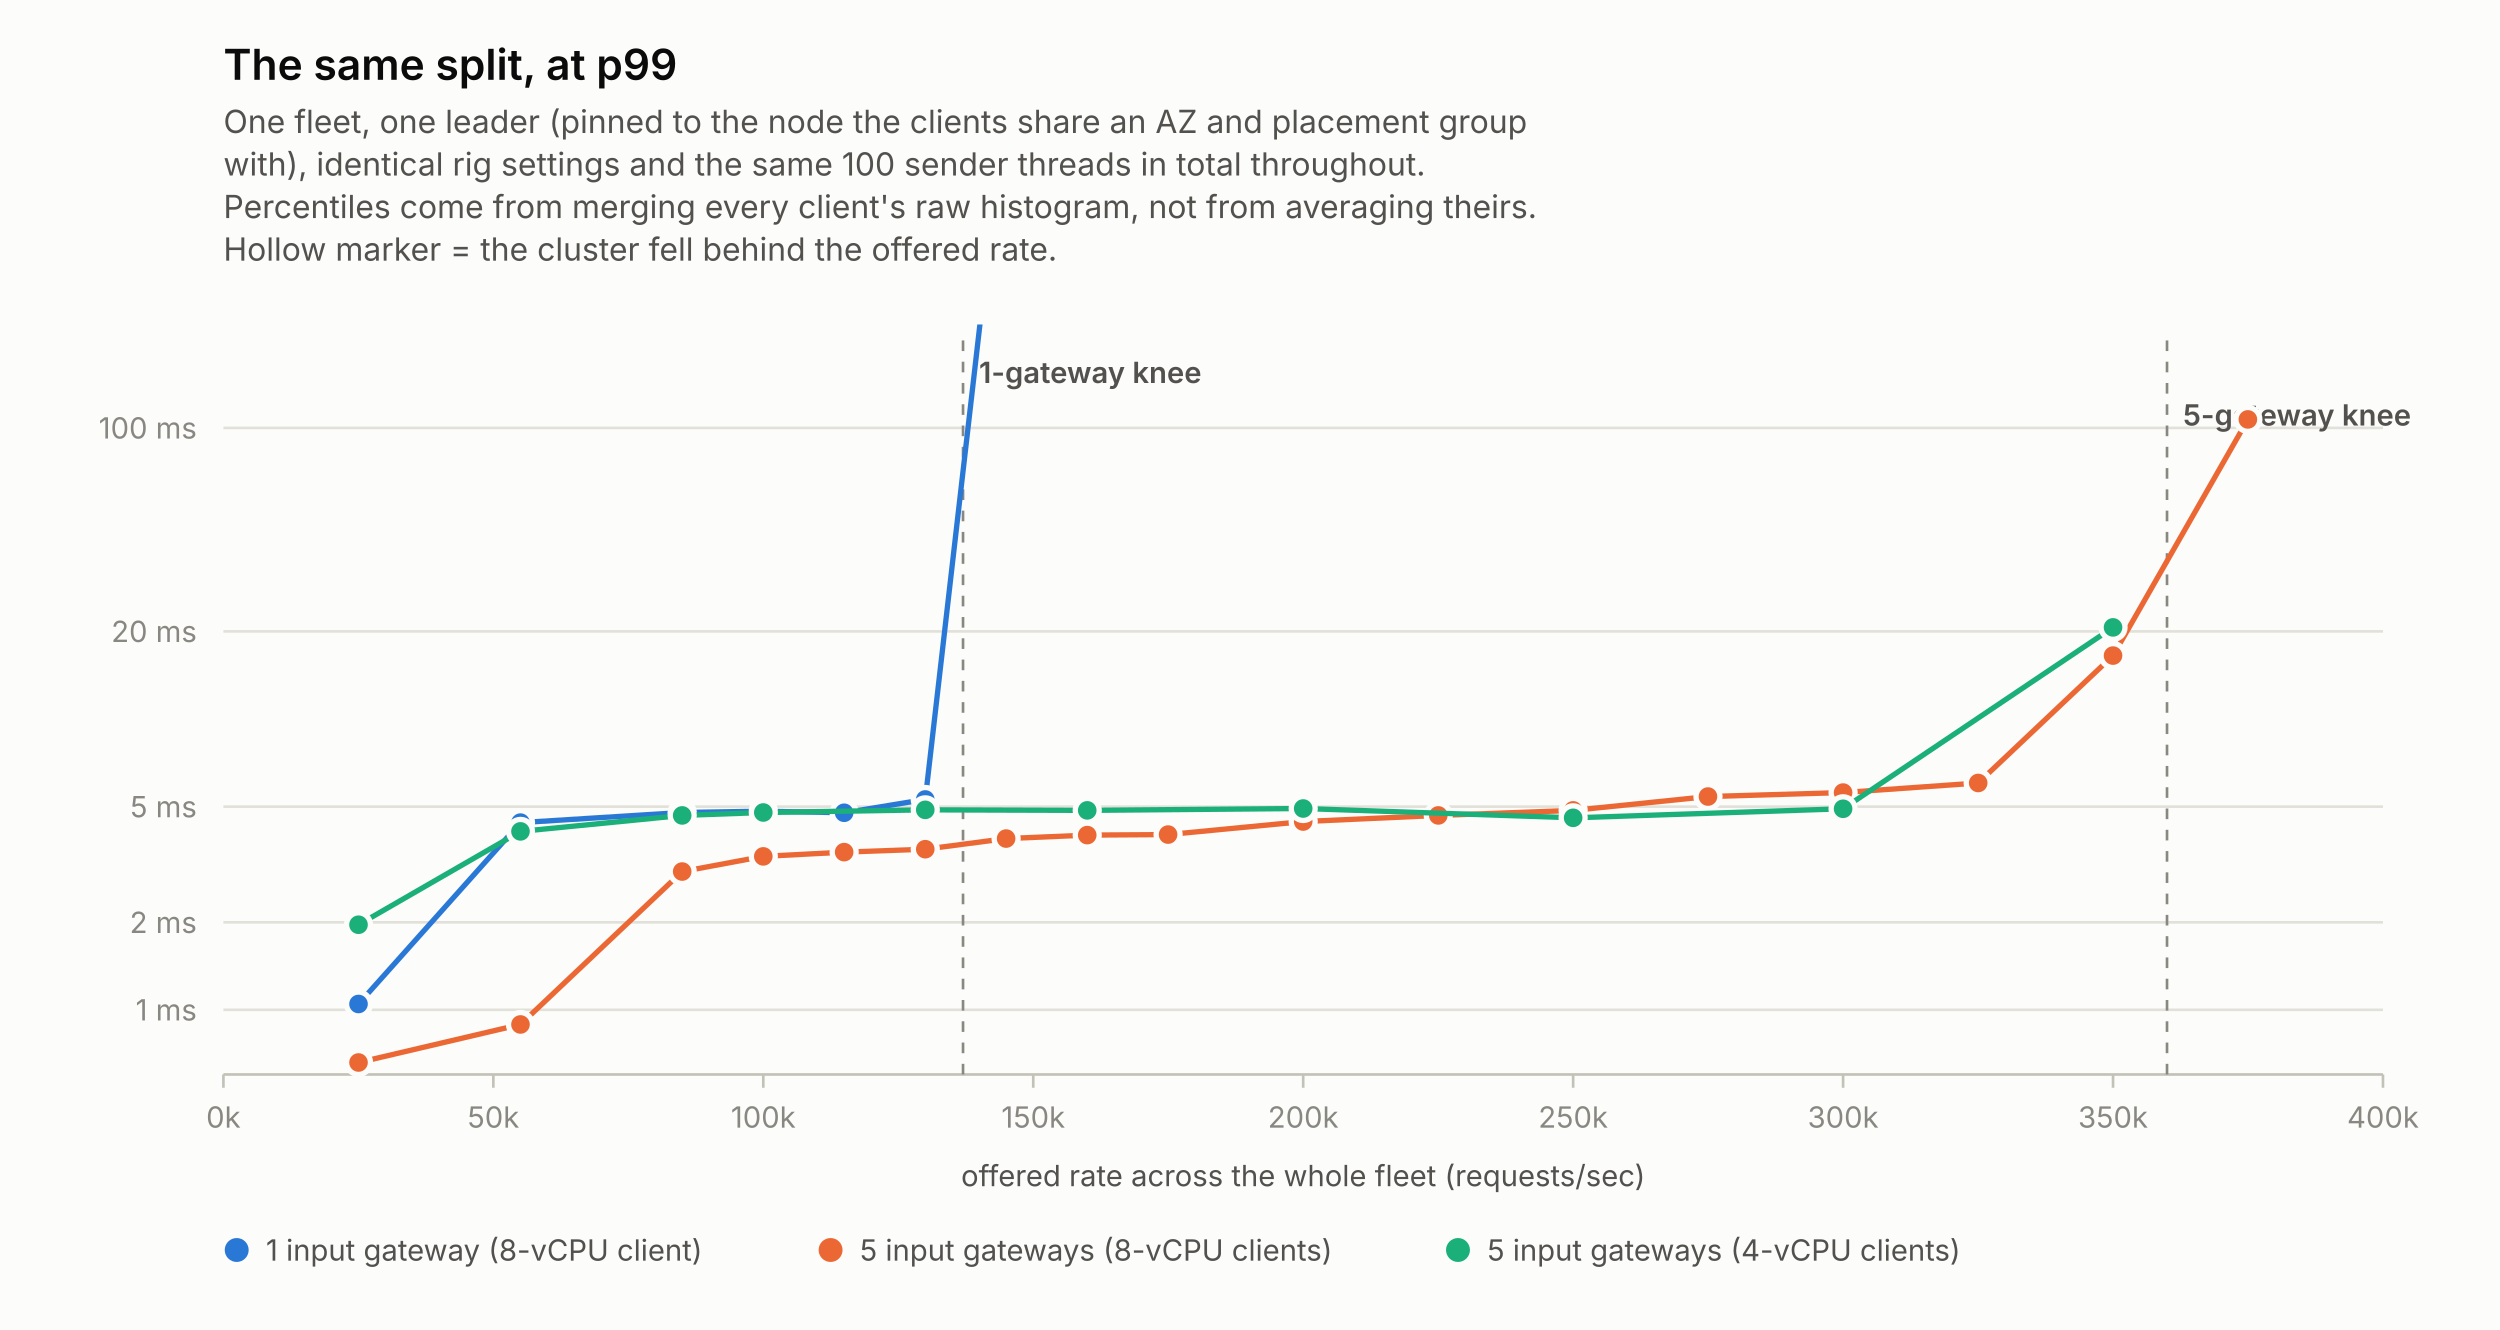
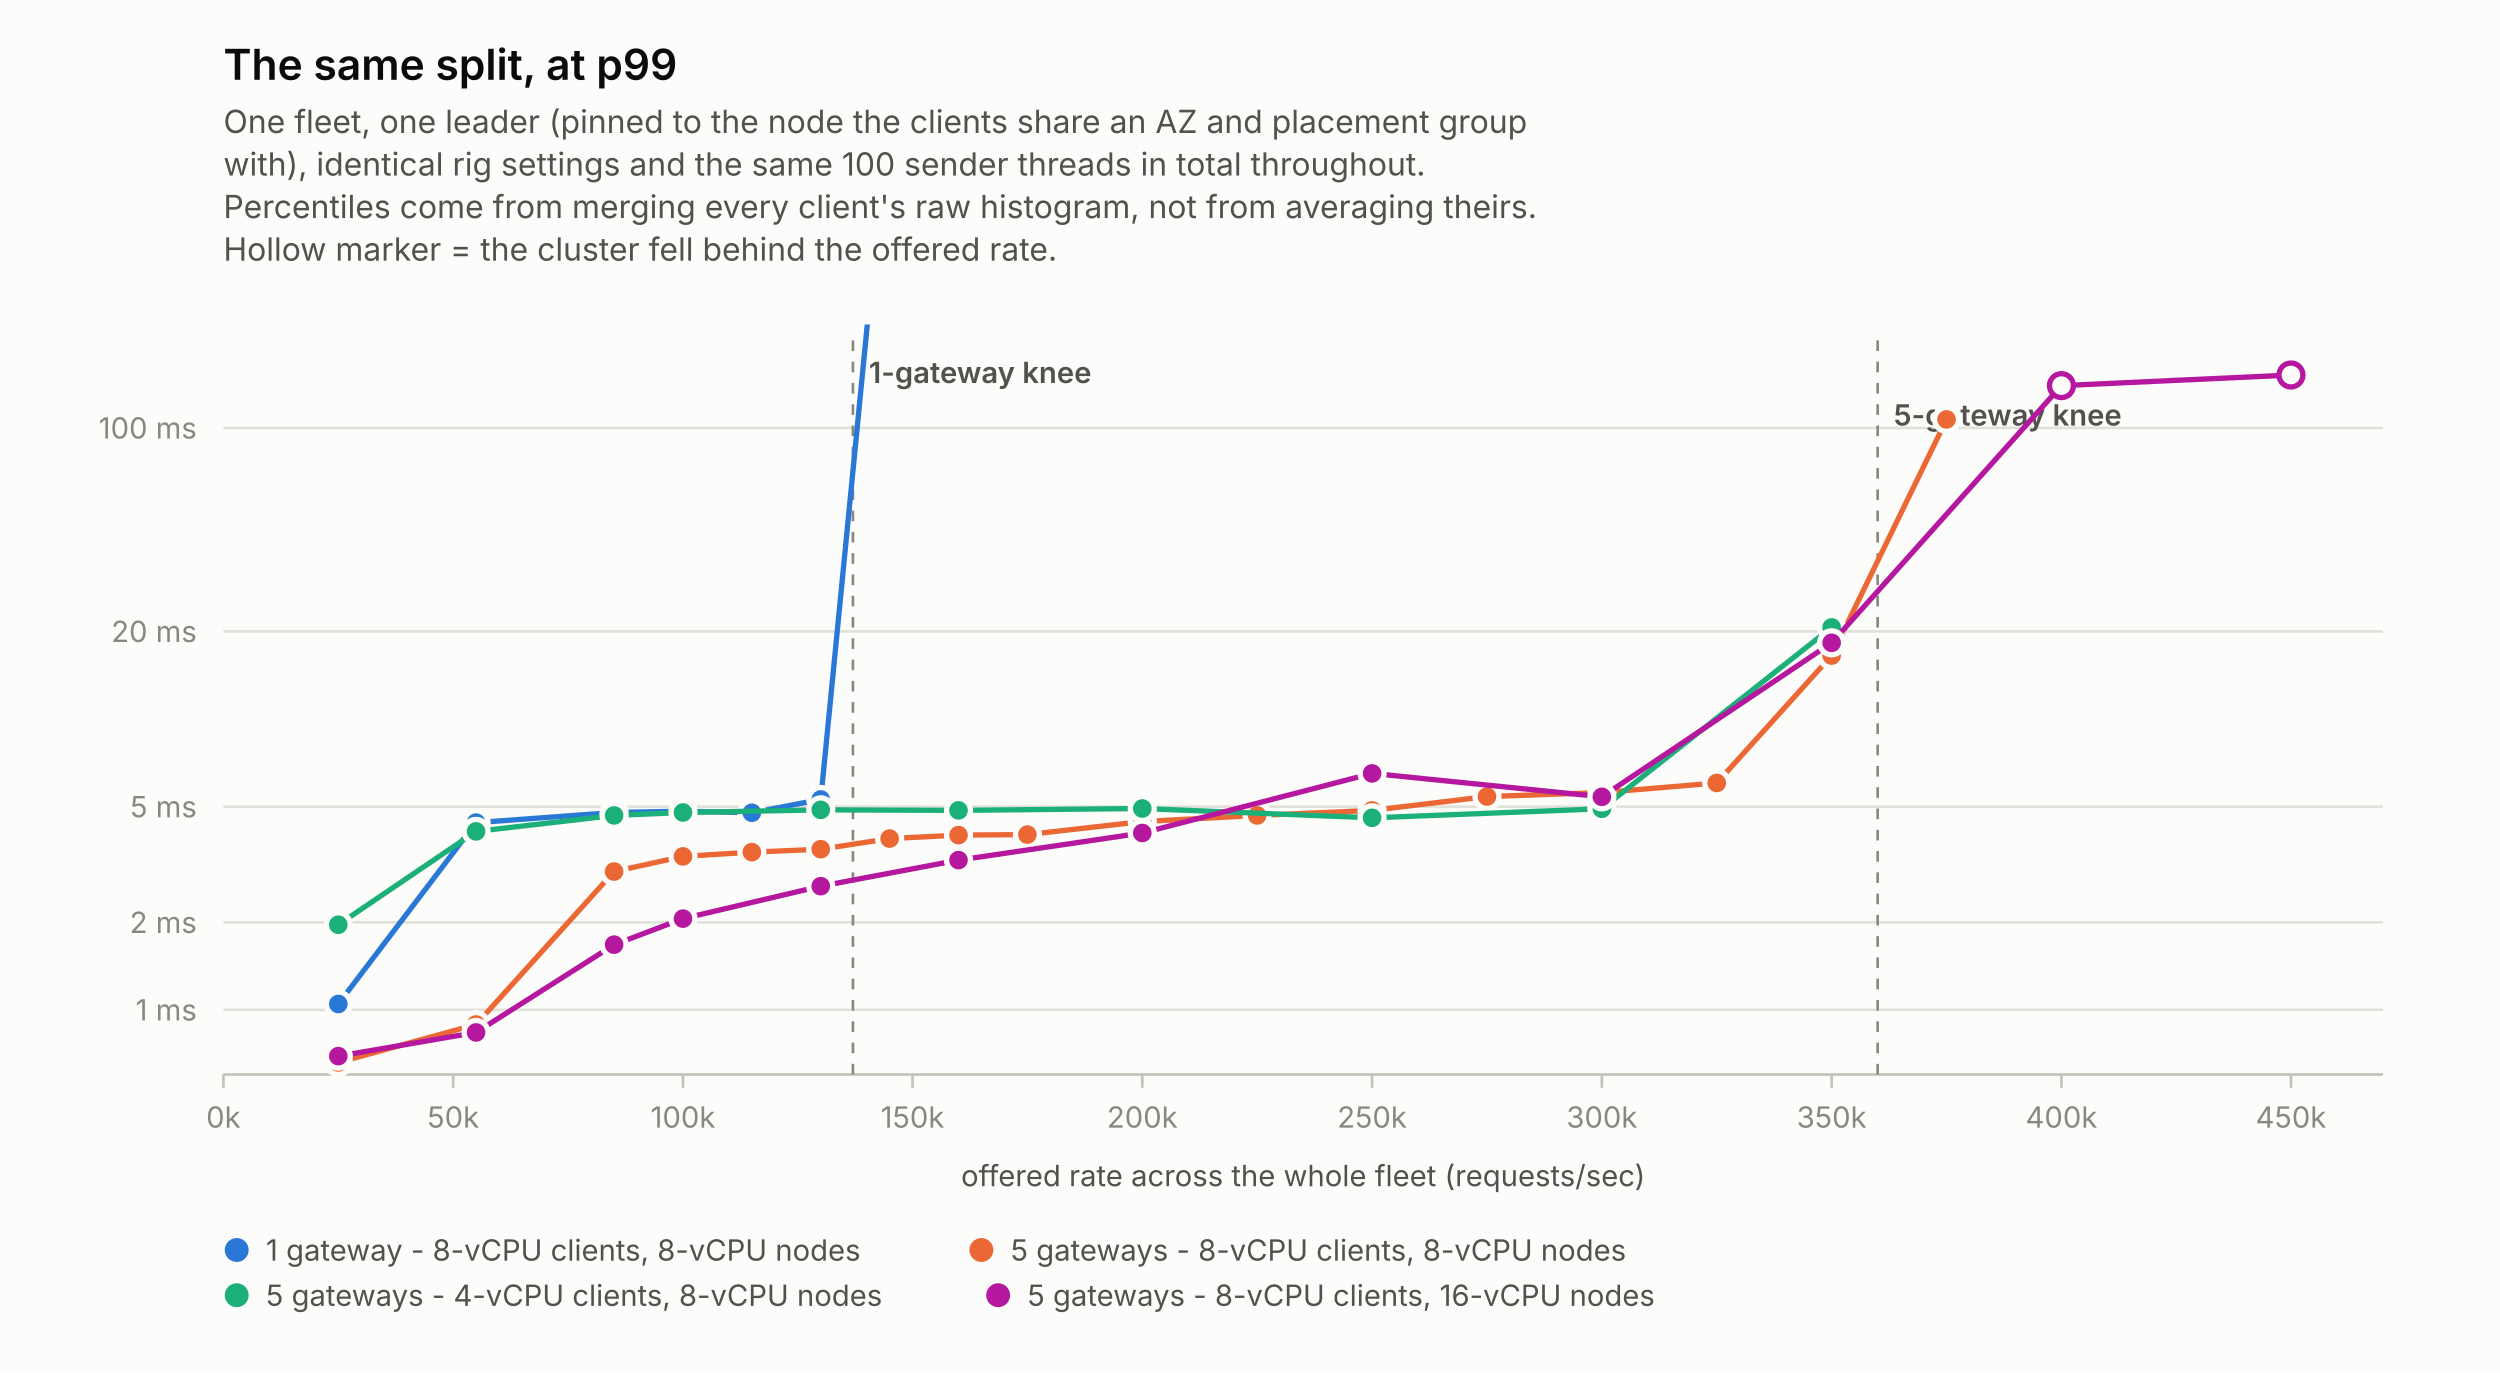
- <svg xmlns="http://www.w3.org/2000/svg" width="940" height="500" viewBox="0 0 940 500" font-family="system-ui,-apple-system,&quot;Segoe UI&quot;,sans-serif" role="img" aria-label="The same split, at p99">
-   <rect width="940" height="500" fill="#fcfcfb" />
+ <svg xmlns="http://www.w3.org/2000/svg" width="940" height="516" viewBox="0 0 940 516" font-family="system-ui,-apple-system,&quot;Segoe UI&quot;,sans-serif" role="img" aria-label="The same split, at p99">
+   <rect width="940" height="516" fill="#fcfcfb" />
  <text x="84" y="30" font-size="16" font-weight="600" fill="#0b0b0b">The same split, at p99</text>
  <text x="84" y="50" font-size="12" fill="#52514e">One fleet, one leader (pinned to the node the clients share an AZ and placement group</text>
  <text x="84" y="66" font-size="12" fill="#52514e">with), identical rig settings and the same 100 sender threads in total throughout.</text>
  <text x="84" y="82" font-size="12" fill="#52514e">Percentiles come from merging every client's raw histogram, not from averaging theirs.</text>
  <text x="84" y="98" font-size="12" fill="#52514e">Hollow marker = the cluster fell behind the offered rate.</text>
  <line x1="84" y1="379.7" x2="896" y2="379.7" stroke="#e1e0d9" />
  <text x="74" y="383.7" font-size="11" fill="#898781" text-anchor="end">1 ms</text>
  <line x1="84" y1="346.8" x2="896" y2="346.8" stroke="#e1e0d9" />
  <text x="74" y="350.8" font-size="11" fill="#898781" text-anchor="end">2 ms</text>
  <line x1="84" y1="303.3" x2="896" y2="303.3" stroke="#e1e0d9" />
  <text x="74" y="307.3" font-size="11" fill="#898781" text-anchor="end">5 ms</text>
  <line x1="84" y1="237.4" x2="896" y2="237.4" stroke="#e1e0d9" />
  <text x="74" y="241.4" font-size="11" fill="#898781" text-anchor="end">20 ms</text>
  <line x1="84" y1="160.9" x2="896" y2="160.9" stroke="#e1e0d9" />
  <text x="74" y="164.9" font-size="11" fill="#898781" text-anchor="end">100 ms</text>
  <line x1="84" y1="404" x2="896" y2="404" stroke="#c3c2b7" />
  <line x1="84.0" y1="404" x2="84.0" y2="409" stroke="#c3c2b7" />
  <text x="84.0" y="424" font-size="11" fill="#898781" text-anchor="middle">0k</text>
-   <line x1="185.5" y1="404" x2="185.5" y2="409" stroke="#c3c2b7" />
-   <text x="185.5" y="424" font-size="11" fill="#898781" text-anchor="middle">50k</text>
-   <line x1="287.0" y1="404" x2="287.0" y2="409" stroke="#c3c2b7" />
-   <text x="287.0" y="424" font-size="11" fill="#898781" text-anchor="middle">100k</text>
-   <line x1="388.5" y1="404" x2="388.5" y2="409" stroke="#c3c2b7" />
-   <text x="388.5" y="424" font-size="11" fill="#898781" text-anchor="middle">150k</text>
-   <line x1="490.0" y1="404" x2="490.0" y2="409" stroke="#c3c2b7" />
-   <text x="490.0" y="424" font-size="11" fill="#898781" text-anchor="middle">200k</text>
-   <line x1="591.5" y1="404" x2="591.5" y2="409" stroke="#c3c2b7" />
-   <text x="591.5" y="424" font-size="11" fill="#898781" text-anchor="middle">250k</text>
-   <line x1="693.0" y1="404" x2="693.0" y2="409" stroke="#c3c2b7" />
-   <text x="693.0" y="424" font-size="11" fill="#898781" text-anchor="middle">300k</text>
-   <line x1="794.5" y1="404" x2="794.5" y2="409" stroke="#c3c2b7" />
-   <text x="794.5" y="424" font-size="11" fill="#898781" text-anchor="middle">350k</text>
-   <line x1="896.0" y1="404" x2="896.0" y2="409" stroke="#c3c2b7" />
-   <text x="896.0" y="424" font-size="11" fill="#898781" text-anchor="middle">400k</text>
+   <line x1="170.4" y1="404" x2="170.4" y2="409" stroke="#c3c2b7" />
+   <text x="170.4" y="424" font-size="11" fill="#898781" text-anchor="middle">50k</text>
+   <line x1="256.8" y1="404" x2="256.8" y2="409" stroke="#c3c2b7" />
+   <text x="256.8" y="424" font-size="11" fill="#898781" text-anchor="middle">100k</text>
+   <line x1="343.1" y1="404" x2="343.1" y2="409" stroke="#c3c2b7" />
+   <text x="343.1" y="424" font-size="11" fill="#898781" text-anchor="middle">150k</text>
+   <line x1="429.5" y1="404" x2="429.5" y2="409" stroke="#c3c2b7" />
+   <text x="429.5" y="424" font-size="11" fill="#898781" text-anchor="middle">200k</text>
+   <line x1="515.9" y1="404" x2="515.9" y2="409" stroke="#c3c2b7" />
+   <text x="515.9" y="424" font-size="11" fill="#898781" text-anchor="middle">250k</text>
+   <line x1="602.3" y1="404" x2="602.3" y2="409" stroke="#c3c2b7" />
+   <text x="602.3" y="424" font-size="11" fill="#898781" text-anchor="middle">300k</text>
+   <line x1="688.7" y1="404" x2="688.7" y2="409" stroke="#c3c2b7" />
+   <text x="688.7" y="424" font-size="11" fill="#898781" text-anchor="middle">350k</text>
+   <line x1="775.1" y1="404" x2="775.1" y2="409" stroke="#c3c2b7" />
+   <text x="775.1" y="424" font-size="11" fill="#898781" text-anchor="middle">400k</text>
+   <line x1="861.4" y1="404" x2="861.4" y2="409" stroke="#c3c2b7" />
+   <text x="861.4" y="424" font-size="11" fill="#898781" text-anchor="middle">450k</text>
  <text x="490" y="446" font-size="11" fill="#52514e" text-anchor="middle">offered rate across the whole fleet (requests/sec)</text>
-   <line x1="362.1" y1="128" x2="362.1" y2="404" stroke="#898781" stroke-width="1" stroke-dasharray="4 4" />
-   <text x="368.1" y="144" font-size="11" font-weight="600" fill="#52514e">1-gateway knee</text>
-   <line x1="814.8" y1="128" x2="814.8" y2="404" stroke="#898781" stroke-width="1" stroke-dasharray="4 4" />
-   <text x="820.8" y="160" font-size="11" font-weight="600" fill="#52514e">5-gateway knee</text>
+   <line x1="320.7" y1="128" x2="320.7" y2="404" stroke="#898781" stroke-width="1" stroke-dasharray="4 4" />
+   <text x="326.7" y="144" font-size="11" font-weight="600" fill="#52514e">1-gateway knee</text>
+   <line x1="706.0" y1="128" x2="706.0" y2="404" stroke="#898781" stroke-width="1" stroke-dasharray="4 4" />
+   <text x="712.0" y="160" font-size="11" font-weight="600" fill="#52514e">5-gateway knee</text>
  <defs>
    <clipPath id="p">
      <rect x="78" y="122" width="824" height="288" />
    </clipPath>
  </defs>
  <g clip-path="url(#p)">
-     <path d="M134.8,377.5 L195.7,309.3 L256.5,305.5 L287.0,305.0 L317.4,305.6 L347.9,300.6 L378.3,36.4 L408.8,-25.4 L439.2,-48.9 L490.0,-75.8 L540.8,-92.5" fill="none" stroke="#2a78d6" stroke-width="2" stroke-linejoin="round" />
-     <circle cx="134.8" cy="377.5" r="4.5" fill="#2a78d6" stroke="#fcfcfb" stroke-width="2" />
-     <circle cx="195.7" cy="309.3" r="4.5" fill="#2a78d6" stroke="#fcfcfb" stroke-width="2" />
-     <circle cx="256.5" cy="305.5" r="4.5" fill="#2a78d6" stroke="#fcfcfb" stroke-width="2" />
-     <circle cx="287.0" cy="305.0" r="4.5" fill="#2a78d6" stroke="#fcfcfb" stroke-width="2" />
-     <circle cx="317.4" cy="305.6" r="4.5" fill="#2a78d6" stroke="#fcfcfb" stroke-width="2" />
-     <circle cx="347.9" cy="300.6" r="4.5" fill="#2a78d6" stroke="#fcfcfb" stroke-width="2" />
-     <circle cx="378.3" cy="36.4" r="4.5" fill="#fcfcfb" stroke="#2a78d6" stroke-width="2" />
-     <circle cx="408.8" cy="-25.4" r="4.5" fill="#fcfcfb" stroke="#2a78d6" stroke-width="2" />
-     <circle cx="439.2" cy="-48.9" r="4.5" fill="#fcfcfb" stroke="#2a78d6" stroke-width="2" />
-     <circle cx="490.0" cy="-75.8" r="4.5" fill="#fcfcfb" stroke="#2a78d6" stroke-width="2" />
-     <circle cx="540.8" cy="-92.5" r="4.5" fill="#fcfcfb" stroke="#2a78d6" stroke-width="2" />
-     <path d="M134.8,399.5 L195.7,385.2 L256.5,327.7 L287.0,322.0 L317.4,320.4 L347.9,319.3 L378.3,315.3 L408.8,314.0 L439.2,313.8 L490.0,308.9 L540.8,306.6 L591.5,304.7 L642.2,299.5 L693.0,298.0 L743.8,294.4 L794.5,246.5 L845.2,157.7" fill="none" stroke="#eb6834" stroke-width="2" stroke-linejoin="round" />
-     <circle cx="134.8" cy="399.5" r="4.5" fill="#eb6834" stroke="#fcfcfb" stroke-width="2" />
-     <circle cx="195.7" cy="385.2" r="4.5" fill="#eb6834" stroke="#fcfcfb" stroke-width="2" />
-     <circle cx="256.5" cy="327.7" r="4.5" fill="#eb6834" stroke="#fcfcfb" stroke-width="2" />
-     <circle cx="287.0" cy="322.0" r="4.5" fill="#eb6834" stroke="#fcfcfb" stroke-width="2" />
-     <circle cx="317.4" cy="320.4" r="4.5" fill="#eb6834" stroke="#fcfcfb" stroke-width="2" />
-     <circle cx="347.9" cy="319.3" r="4.5" fill="#eb6834" stroke="#fcfcfb" stroke-width="2" />
-     <circle cx="378.3" cy="315.3" r="4.5" fill="#eb6834" stroke="#fcfcfb" stroke-width="2" />
-     <circle cx="408.8" cy="314.0" r="4.5" fill="#eb6834" stroke="#fcfcfb" stroke-width="2" />
-     <circle cx="439.2" cy="313.8" r="4.5" fill="#eb6834" stroke="#fcfcfb" stroke-width="2" />
-     <circle cx="490.0" cy="308.9" r="4.5" fill="#eb6834" stroke="#fcfcfb" stroke-width="2" />
-     <circle cx="540.8" cy="306.6" r="4.5" fill="#eb6834" stroke="#fcfcfb" stroke-width="2" />
-     <circle cx="591.5" cy="304.7" r="4.5" fill="#eb6834" stroke="#fcfcfb" stroke-width="2" />
-     <circle cx="642.2" cy="299.5" r="4.5" fill="#eb6834" stroke="#fcfcfb" stroke-width="2" />
-     <circle cx="693.0" cy="298.0" r="4.5" fill="#eb6834" stroke="#fcfcfb" stroke-width="2" />
-     <circle cx="743.8" cy="294.4" r="4.5" fill="#eb6834" stroke="#fcfcfb" stroke-width="2" />
-     <circle cx="794.5" cy="246.5" r="4.5" fill="#eb6834" stroke="#fcfcfb" stroke-width="2" />
-     <circle cx="845.2" cy="157.7" r="4.5" fill="#eb6834" stroke="#fcfcfb" stroke-width="2" />
-     <path d="M134.8,347.7 L195.7,312.6 L256.5,306.6 L287.0,305.5 L347.9,304.5 L408.8,304.7 L490.0,304.0 L591.5,307.5 L693.0,304.1 L794.5,235.9" fill="none" stroke="#1baf7a" stroke-width="2" stroke-linejoin="round" />
-     <circle cx="134.8" cy="347.7" r="4.5" fill="#1baf7a" stroke="#fcfcfb" stroke-width="2" />
-     <circle cx="195.7" cy="312.6" r="4.5" fill="#1baf7a" stroke="#fcfcfb" stroke-width="2" />
-     <circle cx="256.5" cy="306.6" r="4.5" fill="#1baf7a" stroke="#fcfcfb" stroke-width="2" />
-     <circle cx="287.0" cy="305.5" r="4.5" fill="#1baf7a" stroke="#fcfcfb" stroke-width="2" />
-     <circle cx="347.9" cy="304.5" r="4.5" fill="#1baf7a" stroke="#fcfcfb" stroke-width="2" />
-     <circle cx="408.8" cy="304.7" r="4.5" fill="#1baf7a" stroke="#fcfcfb" stroke-width="2" />
-     <circle cx="490.0" cy="304.0" r="4.5" fill="#1baf7a" stroke="#fcfcfb" stroke-width="2" />
-     <circle cx="591.5" cy="307.5" r="4.5" fill="#1baf7a" stroke="#fcfcfb" stroke-width="2" />
-     <circle cx="693.0" cy="304.1" r="4.5" fill="#1baf7a" stroke="#fcfcfb" stroke-width="2" />
-     <circle cx="794.5" cy="235.9" r="4.5" fill="#1baf7a" stroke="#fcfcfb" stroke-width="2" />
+     <path d="M127.2,377.5 L179.0,309.3 L230.9,305.5 L256.8,305.0 L282.7,305.6 L308.6,300.6 L334.5,36.4 L360.4,-25.4 L386.3,-48.9 L429.5,-75.8 L472.7,-92.5" fill="none" stroke="#2a78d6" stroke-width="2" stroke-linejoin="round" />
+     <circle cx="127.2" cy="377.5" r="4.5" fill="#2a78d6" stroke="#fcfcfb" stroke-width="2" />
+     <circle cx="179.0" cy="309.3" r="4.5" fill="#2a78d6" stroke="#fcfcfb" stroke-width="2" />
+     <circle cx="230.9" cy="305.5" r="4.5" fill="#2a78d6" stroke="#fcfcfb" stroke-width="2" />
+     <circle cx="256.8" cy="305.0" r="4.5" fill="#2a78d6" stroke="#fcfcfb" stroke-width="2" />
+     <circle cx="282.7" cy="305.6" r="4.5" fill="#2a78d6" stroke="#fcfcfb" stroke-width="2" />
+     <circle cx="308.6" cy="300.6" r="4.5" fill="#2a78d6" stroke="#fcfcfb" stroke-width="2" />
+     <circle cx="334.5" cy="36.4" r="4.5" fill="#fcfcfb" stroke="#2a78d6" stroke-width="2" />
+     <circle cx="360.4" cy="-25.4" r="4.5" fill="#fcfcfb" stroke="#2a78d6" stroke-width="2" />
+     <circle cx="386.3" cy="-48.9" r="4.5" fill="#fcfcfb" stroke="#2a78d6" stroke-width="2" />
+     <circle cx="429.5" cy="-75.8" r="4.5" fill="#fcfcfb" stroke="#2a78d6" stroke-width="2" />
+     <circle cx="472.7" cy="-92.5" r="4.5" fill="#fcfcfb" stroke="#2a78d6" stroke-width="2" />
+     <path d="M127.2,399.5 L179.0,385.2 L230.9,327.7 L256.8,322.0 L282.7,320.4 L308.6,319.3 L334.5,315.3 L360.4,314.0 L386.3,313.8 L429.5,308.9 L472.7,306.6 L515.9,304.7 L559.1,299.5 L602.3,298.0 L645.5,294.4 L688.7,246.5 L731.9,157.7" fill="none" stroke="#eb6834" stroke-width="2" stroke-linejoin="round" />
+     <circle cx="127.2" cy="399.5" r="4.5" fill="#eb6834" stroke="#fcfcfb" stroke-width="2" />
+     <circle cx="179.0" cy="385.2" r="4.5" fill="#eb6834" stroke="#fcfcfb" stroke-width="2" />
+     <circle cx="230.9" cy="327.7" r="4.5" fill="#eb6834" stroke="#fcfcfb" stroke-width="2" />
+     <circle cx="256.8" cy="322.0" r="4.5" fill="#eb6834" stroke="#fcfcfb" stroke-width="2" />
+     <circle cx="282.7" cy="320.4" r="4.5" fill="#eb6834" stroke="#fcfcfb" stroke-width="2" />
+     <circle cx="308.6" cy="319.3" r="4.5" fill="#eb6834" stroke="#fcfcfb" stroke-width="2" />
+     <circle cx="334.5" cy="315.3" r="4.5" fill="#eb6834" stroke="#fcfcfb" stroke-width="2" />
+     <circle cx="360.4" cy="314.0" r="4.5" fill="#eb6834" stroke="#fcfcfb" stroke-width="2" />
+     <circle cx="386.3" cy="313.8" r="4.5" fill="#eb6834" stroke="#fcfcfb" stroke-width="2" />
+     <circle cx="429.5" cy="308.9" r="4.5" fill="#eb6834" stroke="#fcfcfb" stroke-width="2" />
+     <circle cx="472.7" cy="306.6" r="4.5" fill="#eb6834" stroke="#fcfcfb" stroke-width="2" />
+     <circle cx="515.9" cy="304.7" r="4.5" fill="#eb6834" stroke="#fcfcfb" stroke-width="2" />
+     <circle cx="559.1" cy="299.5" r="4.5" fill="#eb6834" stroke="#fcfcfb" stroke-width="2" />
+     <circle cx="602.3" cy="298.0" r="4.5" fill="#eb6834" stroke="#fcfcfb" stroke-width="2" />
+     <circle cx="645.5" cy="294.4" r="4.5" fill="#eb6834" stroke="#fcfcfb" stroke-width="2" />
+     <circle cx="688.7" cy="246.5" r="4.5" fill="#eb6834" stroke="#fcfcfb" stroke-width="2" />
+     <circle cx="731.9" cy="157.7" r="4.5" fill="#eb6834" stroke="#fcfcfb" stroke-width="2" />
+     <path d="M127.2,347.7 L179.0,312.6 L230.9,306.6 L256.8,305.5 L308.6,304.5 L360.4,304.7 L429.5,304.0 L515.9,307.5 L602.3,304.1 L688.7,235.9" fill="none" stroke="#1baf7a" stroke-width="2" stroke-linejoin="round" />
+     <circle cx="127.2" cy="347.7" r="4.5" fill="#1baf7a" stroke="#fcfcfb" stroke-width="2" />
+     <circle cx="179.0" cy="312.6" r="4.5" fill="#1baf7a" stroke="#fcfcfb" stroke-width="2" />
+     <circle cx="230.9" cy="306.6" r="4.5" fill="#1baf7a" stroke="#fcfcfb" stroke-width="2" />
+     <circle cx="256.8" cy="305.5" r="4.5" fill="#1baf7a" stroke="#fcfcfb" stroke-width="2" />
+     <circle cx="308.6" cy="304.5" r="4.5" fill="#1baf7a" stroke="#fcfcfb" stroke-width="2" />
+     <circle cx="360.4" cy="304.7" r="4.5" fill="#1baf7a" stroke="#fcfcfb" stroke-width="2" />
+     <circle cx="429.5" cy="304.0" r="4.5" fill="#1baf7a" stroke="#fcfcfb" stroke-width="2" />
+     <circle cx="515.9" cy="307.5" r="4.5" fill="#1baf7a" stroke="#fcfcfb" stroke-width="2" />
+     <circle cx="602.3" cy="304.1" r="4.5" fill="#1baf7a" stroke="#fcfcfb" stroke-width="2" />
+     <circle cx="688.7" cy="235.9" r="4.5" fill="#1baf7a" stroke="#fcfcfb" stroke-width="2" />
+     <path d="M127.2,397.1 L179.0,388.2 L230.9,355.2 L256.8,345.4 L308.6,333.2 L360.4,323.4 L429.5,313.2 L515.9,290.8 L602.3,299.6 L688.7,241.7 L775.1,145.0 L861.4,141.0" fill="none" stroke="#b5179e" stroke-width="2" stroke-linejoin="round" />
+     <circle cx="127.2" cy="397.1" r="4.5" fill="#b5179e" stroke="#fcfcfb" stroke-width="2" />
+     <circle cx="179.0" cy="388.2" r="4.5" fill="#b5179e" stroke="#fcfcfb" stroke-width="2" />
+     <circle cx="230.9" cy="355.2" r="4.5" fill="#b5179e" stroke="#fcfcfb" stroke-width="2" />
+     <circle cx="256.8" cy="345.4" r="4.5" fill="#b5179e" stroke="#fcfcfb" stroke-width="2" />
+     <circle cx="308.6" cy="333.2" r="4.5" fill="#b5179e" stroke="#fcfcfb" stroke-width="2" />
+     <circle cx="360.4" cy="323.4" r="4.5" fill="#b5179e" stroke="#fcfcfb" stroke-width="2" />
+     <circle cx="429.5" cy="313.2" r="4.5" fill="#b5179e" stroke="#fcfcfb" stroke-width="2" />
+     <circle cx="515.9" cy="290.8" r="4.5" fill="#b5179e" stroke="#fcfcfb" stroke-width="2" />
+     <circle cx="602.3" cy="299.6" r="4.5" fill="#b5179e" stroke="#fcfcfb" stroke-width="2" />
+     <circle cx="688.7" cy="241.7" r="4.5" fill="#b5179e" stroke="#fcfcfb" stroke-width="2" />
+     <circle cx="775.1" cy="145.0" r="4.5" fill="#fcfcfb" stroke="#b5179e" stroke-width="2" />
+     <circle cx="861.4" cy="141.0" r="4.5" fill="#fcfcfb" stroke="#b5179e" stroke-width="2" />
  </g>
  <circle cx="89" cy="470" r="4.5" fill="#2a78d6" />
-   <text x="100" y="474" font-size="11" fill="#52514e">1 input gateway (8-vCPU client)</text>
-   <circle cx="312.3" cy="470" r="4.5" fill="#eb6834" />
-   <text x="323.3" y="474" font-size="11" fill="#52514e">5 input gateways (8-vCPU clients)</text>
-   <circle cx="548.2" cy="470" r="4.5" fill="#1baf7a" />
-   <text x="559.2" y="474" font-size="11" fill="#52514e">5 input gateways (4-vCPU clients)</text>
+   <text x="100" y="474" font-size="11" fill="#52514e">1 gateway - 8-vCPU clients, 8-vCPU nodes</text>
+   <circle cx="369.0" cy="470" r="4.5" fill="#eb6834" />
+   <text x="380.0" y="474" font-size="11" fill="#52514e">5 gateways - 8-vCPU clients, 8-vCPU nodes</text>
+   <circle cx="89" cy="487" r="4.5" fill="#1baf7a" />
+   <text x="100" y="491" font-size="11" fill="#52514e">5 gateways - 4-vCPU clients, 8-vCPU nodes</text>
+   <circle cx="375.3" cy="487" r="4.5" fill="#b5179e" />
+   <text x="386.3" y="491" font-size="11" fill="#52514e">5 gateways - 8-vCPU clients, 16-vCPU nodes</text>
</svg>
